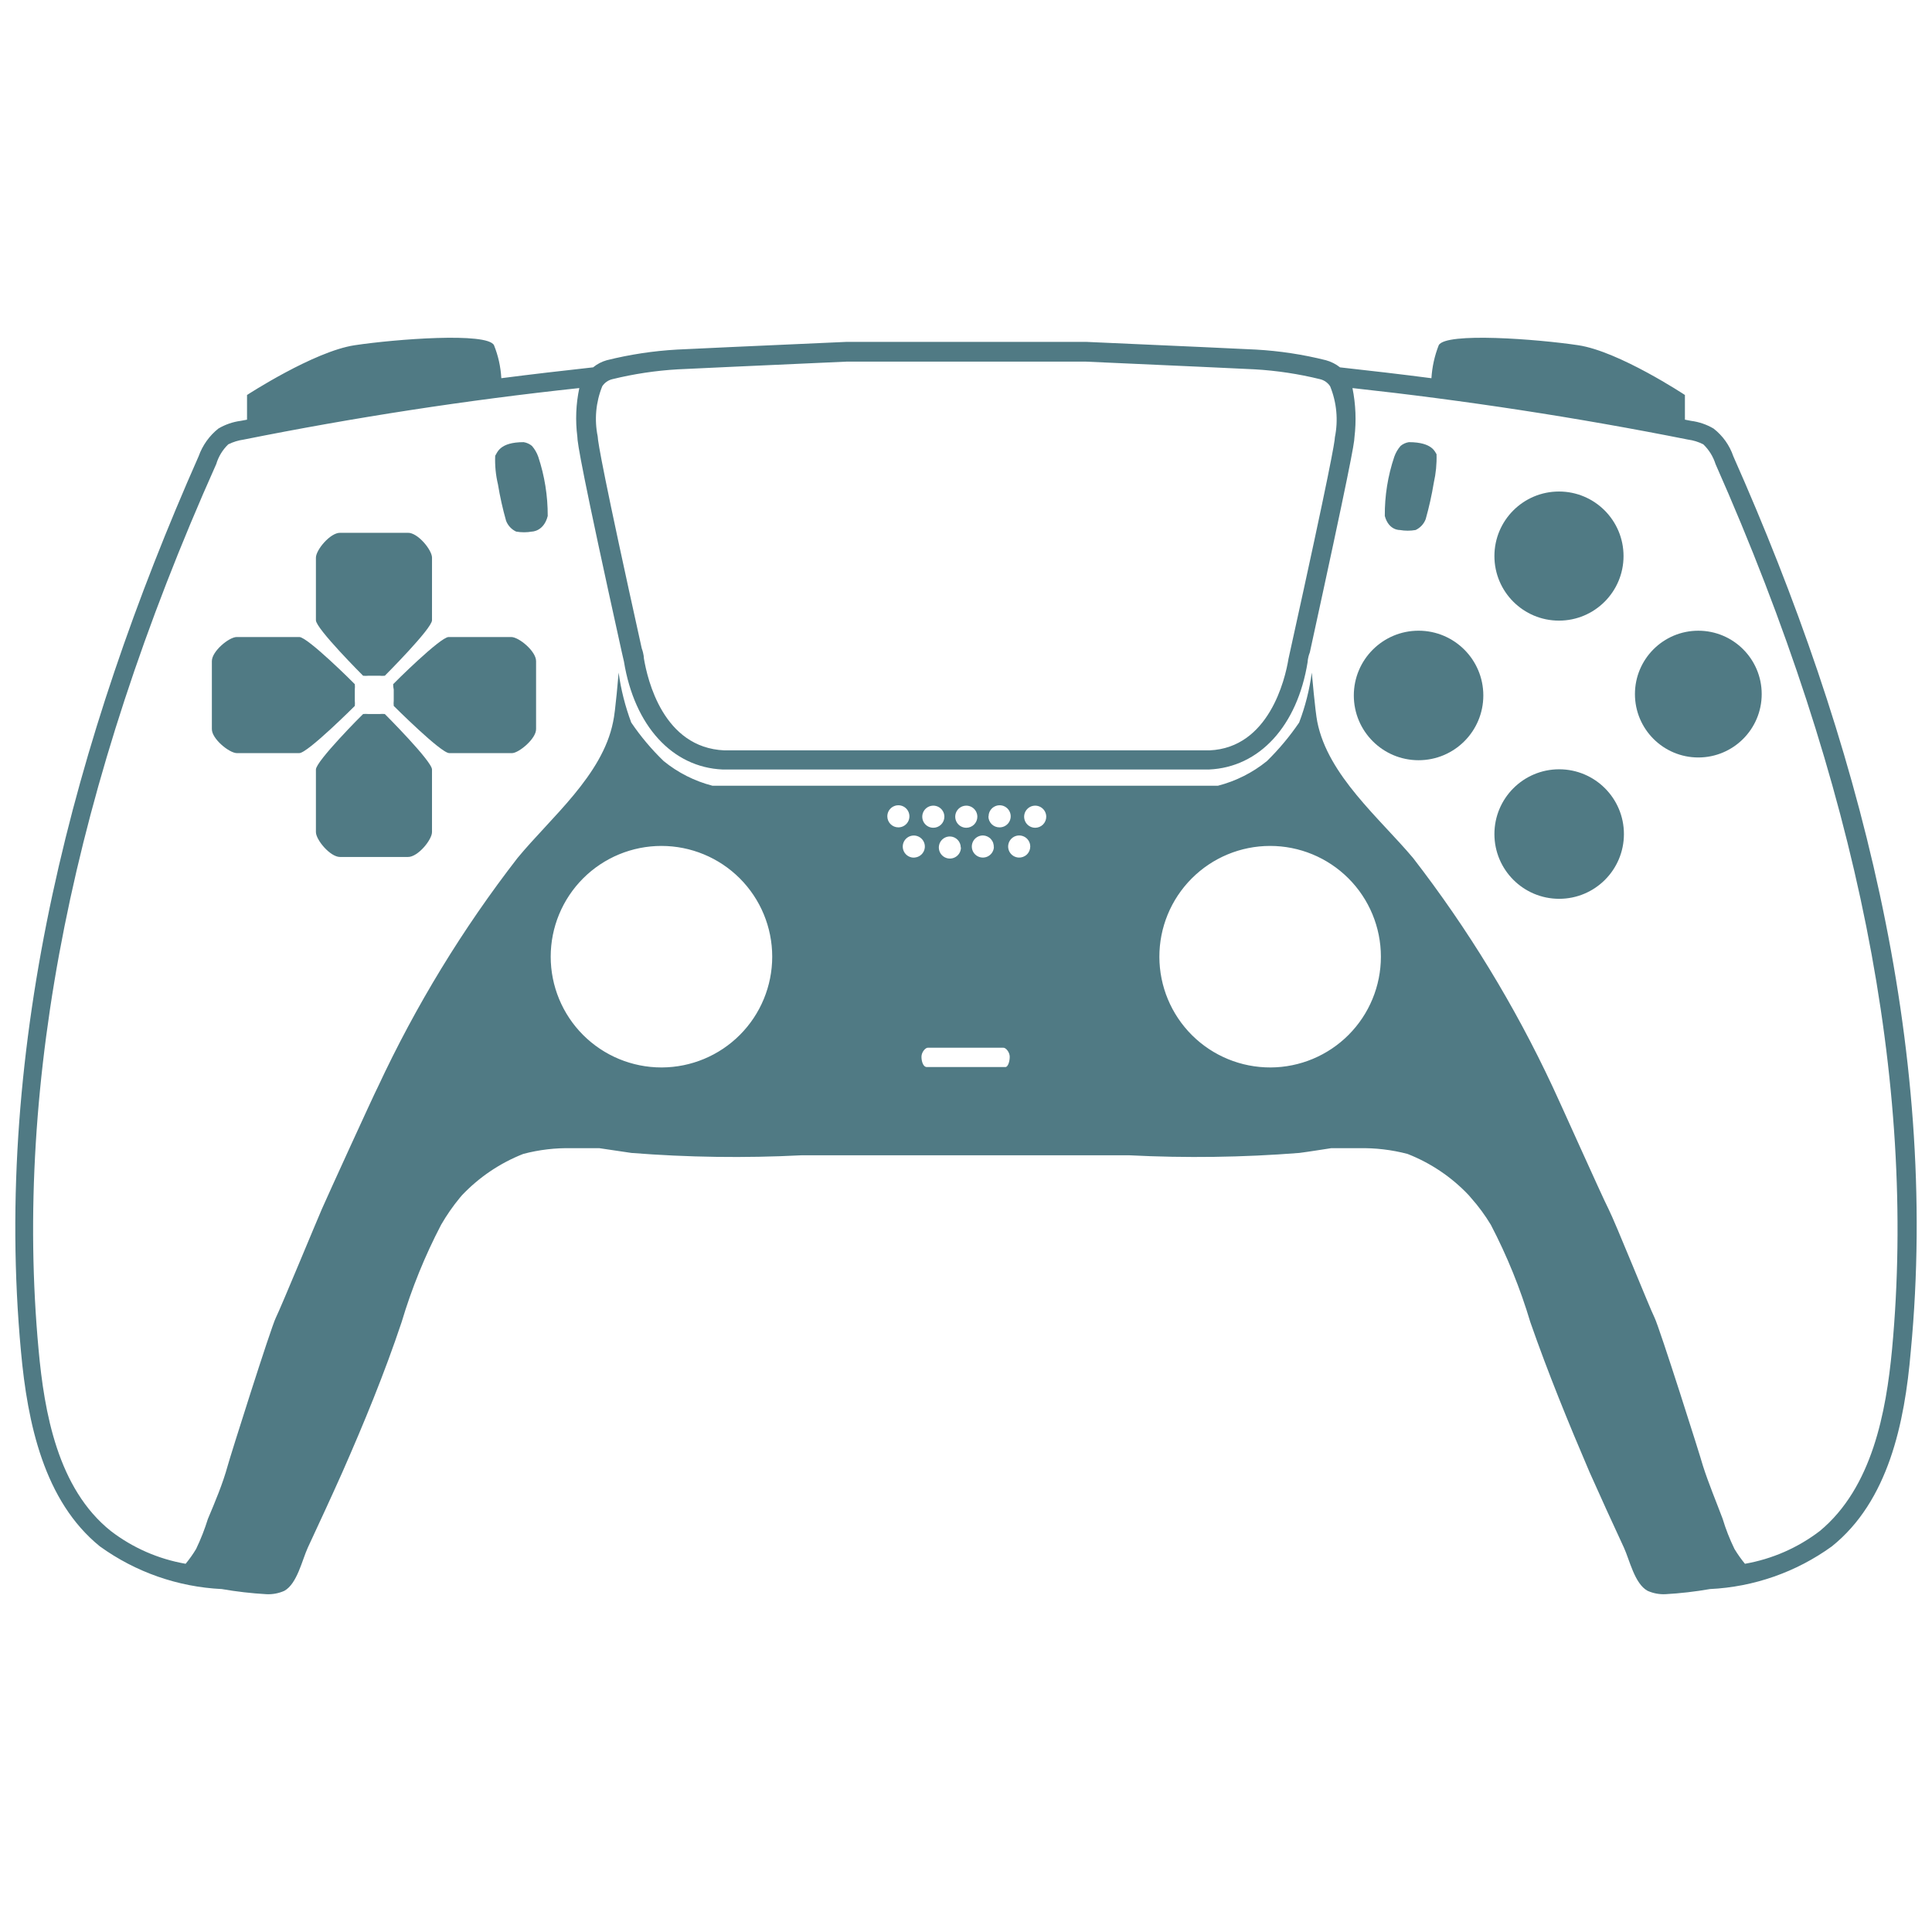
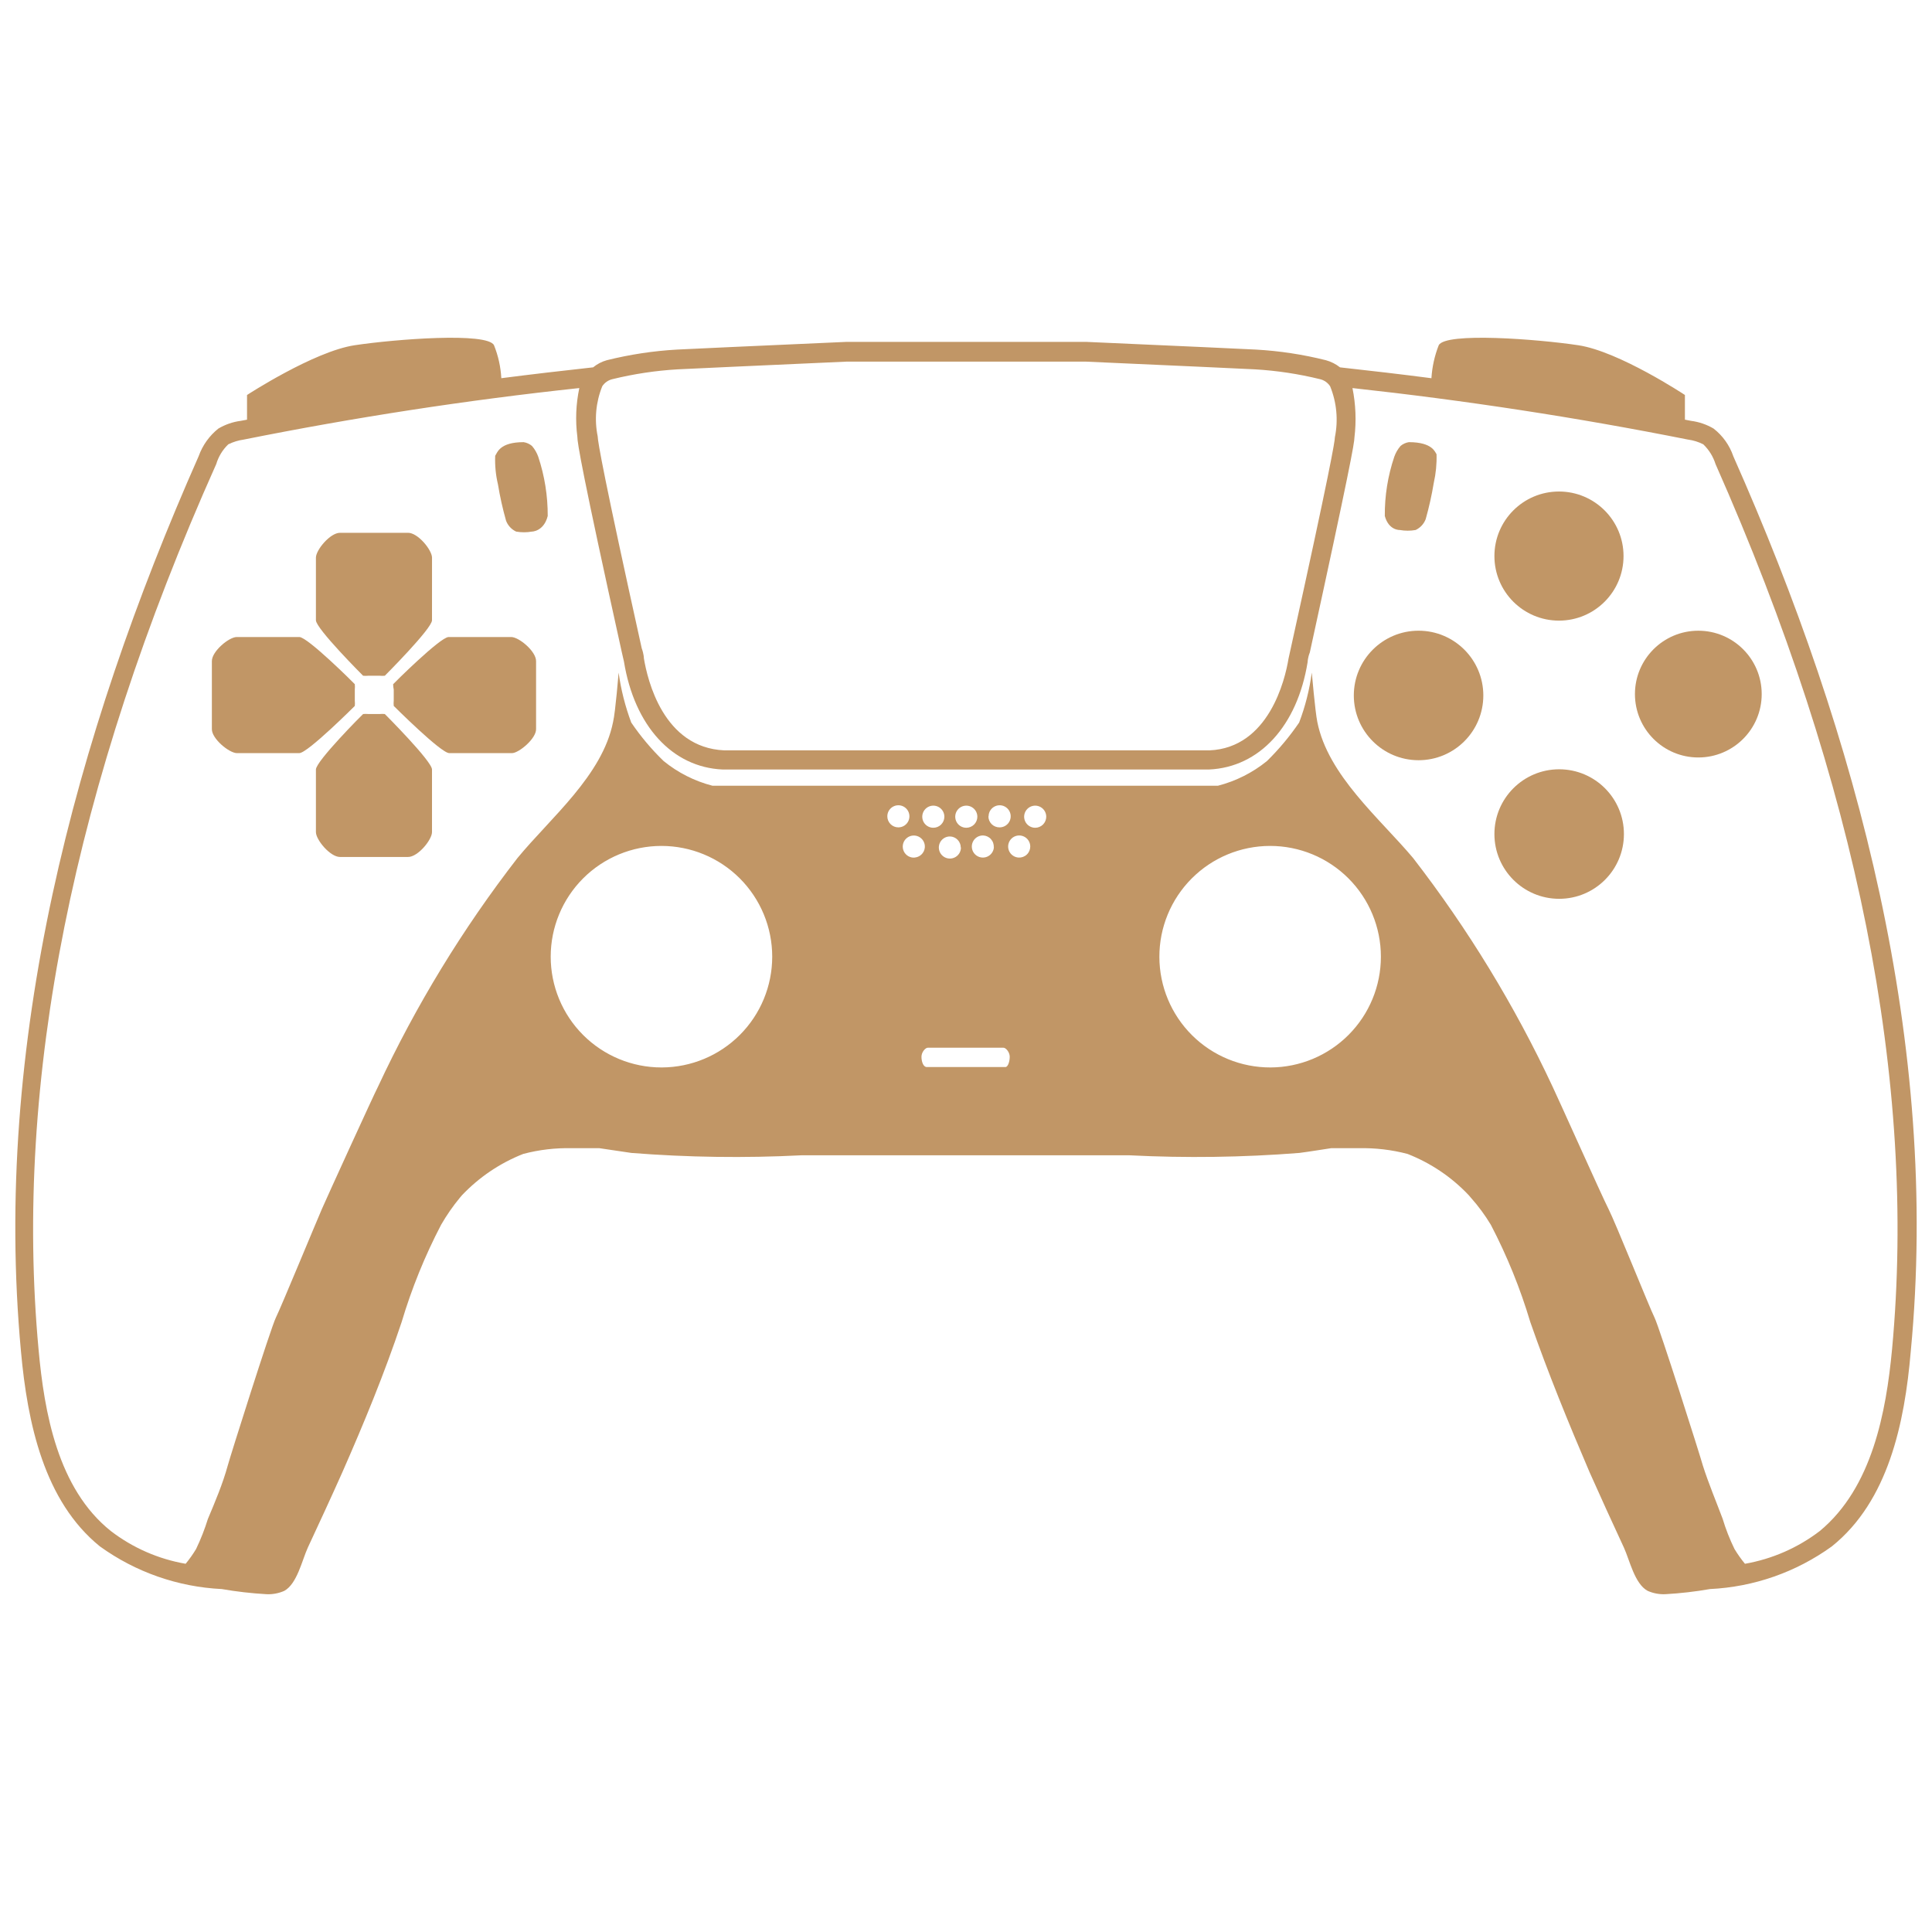
- <svg xmlns="http://www.w3.org/2000/svg" width="548pt" height="548pt" version="1.1" viewBox="0 0 548 548" id="svg242" fill="#507A84">
+ <svg xmlns="http://www.w3.org/2000/svg" width="548pt" height="548pt" version="1.1" viewBox="0 0 548 548" id="svg242" fill="#C19666">
  <defs id="defs216">
    <symbol id="w" overflow="visible">
      <path d="m 18.766,-1.125 c -0.969,0.5 -1.98,0.875 -3.031,1.125 -1.043,0.258 -2.137,0.391 -3.281,0.391 -3.398,0 -6.09,-0.945 -8.078,-2.844 -1.992,-1.906 -2.984,-4.484 -2.984,-7.734 0,-3.258 0.992,-5.836 2.984,-7.734 1.988,-1.906 4.68,-2.859 8.078,-2.859 1.145,0 2.238,0.133 3.281,0.391 1.051,0.25 2.062,0.625 3.031,1.125 v 4.219 c -0.98,-0.656 -1.945,-1.141 -2.891,-1.453 -0.949,-0.312 -1.949,-0.469 -3,-0.469 -1.875,0 -3.352,0.605 -4.422,1.812 -1.074,1.199 -1.609,2.856 -1.609,4.969 0,2.106 0.535,3.762 1.609,4.969 1.07,1.199 2.547,1.797 4.422,1.797 1.051,0 2.051,-0.148 3,-0.453 0.945,-0.312 1.91,-0.801 2.891,-1.469 z" id="path147" />
    </symbol>
    <symbol id="b" overflow="visible">
      <path d="m 13.734,-11.141 c -0.438,-0.195 -0.871,-0.344 -1.297,-0.438 -0.418,-0.102 -0.84,-0.156 -1.266,-0.156 -1.262,0 -2.231,0.406 -2.906,1.219 -0.68,0.805 -1.016,1.953 -1.016,3.453 v 7.062 H 2.359 v -15.312 h 4.891 v 2.516 c 0.625,-1 1.344,-1.727 2.156,-2.188 0.82,-0.469 1.801,-0.703 2.938,-0.703 0.164,0 0.344,0.012 0.531,0.031 0.195,0.012 0.477,0.039 0.844,0.078 z" id="path150" />
    </symbol>
    <symbol id="a" overflow="visible">
      <path d="m 17.641,-7.703 v 1.406 H 6.188 c 0.125,1.148 0.539,2.008 1.25,2.578 0.707,0.574 1.703,0.859 2.984,0.859 1.031,0 2.082,-0.148 3.156,-0.453 1.082,-0.312 2.191,-0.773 3.328,-1.391 v 3.766 c -1.156,0.438 -2.312,0.766 -3.469,0.984 -1.156,0.227 -2.312,0.344 -3.469,0.344 -2.773,0 -4.93,-0.703 -6.469,-2.109 -1.531,-1.406 -2.297,-3.379 -2.297,-5.922 0,-2.5 0.754,-4.461 2.266,-5.891 1.508,-1.438 3.582,-2.156 6.219,-2.156 2.406,0 4.332,0.73 5.781,2.188 1.445,1.449 2.172,3.383 2.172,5.797 z m -5.031,-1.625 c 0,-0.926 -0.273,-1.672 -0.812,-2.234 -0.543,-0.57 -1.25,-0.859 -2.125,-0.859 -0.949,0 -1.719,0.266 -2.312,0.797 -0.594,0.531 -0.965,1.297 -1.109,2.297 z" id="path153" />
    </symbol>
    <symbol id="f" overflow="visible">
      <path d="m 9.219,-6.891 c -1.023,0 -1.793,0.172 -2.312,0.516 -0.512,0.344 -0.766,0.855 -0.766,1.531 0,0.625 0.207,1.117 0.625,1.469 0.414,0.344 0.988,0.516 1.719,0.516 0.926,0 1.703,-0.328 2.328,-0.984 0.633,-0.664 0.953,-1.492 0.953,-2.484 v -0.562 z m 7.469,-1.844 V 0 h -4.922 v -2.266 c -0.656,0.93 -1.398,1.605 -2.219,2.031 -0.824,0.414 -1.824,0.625 -3,0.625 -1.586,0 -2.871,-0.457 -3.859,-1.375 -0.992,-0.926 -1.484,-2.129 -1.484,-3.609 0,-1.789 0.613,-3.102 1.844,-3.938 1.238,-0.844 3.18,-1.266 5.828,-1.266 h 2.891 v -0.391 c 0,-0.77 -0.309,-1.332 -0.922,-1.688 -0.617,-0.363 -1.57,-0.547 -2.859,-0.547 -1.055,0 -2.031,0.105 -2.938,0.312 -0.898,0.211 -1.73,0.523 -2.5,0.938 v -3.734 c 1.039,-0.25 2.086,-0.441 3.141,-0.578 1.062,-0.133 2.125,-0.203 3.188,-0.203 2.758,0 4.75,0.547 5.969,1.641 1.227,1.086 1.844,2.856 1.844,5.312 z" id="path156" />
    </symbol>
    <symbol id="e" overflow="visible">
      <path d="m 7.703,-19.656 v 4.344 H 12.75 v 3.5 H 7.703 v 6.5 c 0,0.711 0.141,1.188 0.422,1.438 0.281,0.25 0.836,0.375 1.672,0.375 h 2.516 v 3.5 h -4.188 c -1.938,0 -3.312,-0.398 -4.125,-1.203 -0.805,-0.812 -1.203,-2.18 -1.203,-4.109 v -6.5 h -2.422 v -3.5 h 2.422 v -4.344 z" id="path159" />
    </symbol>
    <symbol id="g" overflow="visible">
      <path d="m 12.766,-13.078 v -8.203 h 4.922 V -1e-4 H 12.766 v -2.219 c -0.668,0.906 -1.406,1.57 -2.219,1.984 -0.813,0.414 -1.758,0.625 -2.828,0.625 -1.887,0 -3.434,-0.75 -4.641,-2.25 -1.211,-1.5 -1.812,-3.426 -1.812,-5.781 0,-2.363 0.602,-4.297 1.812,-5.797 1.207,-1.5 2.754,-2.25 4.641,-2.25 1.062,0 2,0.215 2.812,0.641 0.82,0.43 1.566,1.086 2.234,1.969 z m -3.219,9.922 c 1.039,0 1.836,-0.379 2.391,-1.141 0.551,-0.77 0.828,-1.883 0.828,-3.344 0,-1.457 -0.277,-2.566 -0.828,-3.328 -0.555,-0.77 -1.352,-1.156 -2.391,-1.156 -1.043,0 -1.84,0.387 -2.391,1.156 -0.555,0.762 -0.828,1.871 -0.828,3.328 0,1.461 0.273,2.574 0.828,3.344 0.551,0.762 1.348,1.141 2.391,1.141 z" id="path162" />
    </symbol>
    <symbol id="k" overflow="visible">
      <path d="m 10.5,-3.156 c 1.051,0 1.852,-0.379 2.406,-1.141 0.551,-0.77 0.828,-1.883 0.828,-3.344 0,-1.457 -0.277,-2.566 -0.828,-3.328 -0.555,-0.77 -1.355,-1.156 -2.406,-1.156 -1.055,0 -1.859,0.387 -2.422,1.156 -0.555,0.773 -0.828,1.883 -0.828,3.328 0,1.449 0.273,2.559 0.828,3.328 0.562,0.773 1.367,1.156 2.422,1.156 z m -3.25,-9.922 c 0.676,-0.883 1.422,-1.539 2.234,-1.969 0.82,-0.426 1.766,-0.641 2.828,-0.641 1.895,0 3.445,0.75 4.656,2.25 1.207,1.5 1.812,3.434 1.812,5.797 0,2.356 -0.605,4.281 -1.812,5.781 -1.211,1.5 -2.762,2.25 -4.656,2.25 -1.062,0 -2.008,-0.211 -2.828,-0.625 C 8.672,-0.66 7.926,-1.32 7.25,-2.219 V -2e-5 H 2.359 v -21.281 H 7.25 Z" id="path165" />
    </symbol>
    <symbol id="j" overflow="visible">
      <path d="m 0.344,-15.312 h 4.891 l 4.125,10.391 3.5,-10.391 h 4.891 l -6.438,16.766 c -0.648,1.695 -1.402,2.883 -2.266,3.562 -0.867,0.688 -2,1.031 -3.406,1.031 H 2.797 V 2.829 h 1.531 c 0.832,0 1.438,-0.137 1.812,-0.406 C 6.523,2.161 6.82,1.692 7.031,1.016 L 7.172,0.595 Z" id="path168" />
    </symbol>
    <symbol id="i" overflow="visible">
      <path d="m 2.578,-20.406 h 14.203 v 3.969 H 7.828 v 3.797 h 8.422 v 3.984 H 7.828 v 4.672 h 9.25 V 4e-4 h -14.5 z" id="path171" />
    </symbol>
    <symbol id="v" overflow="visible">
      <path d="M 2.359,-21.281 H 7.25 V 0 H 2.359 Z" id="path174" />
    </symbol>
    <symbol id="u" overflow="visible">
      <path d="M 2.359,-15.312 H 7.25 V 0 H 2.359 Z m 0,-5.969 H 7.25 v 4 H 2.359 Z" id="path177" />
    </symbol>
    <symbol id="d" overflow="visible">
      <path d="M 17.75,-9.328 V 0 h -4.922 v -7.141 c 0,-1.32 -0.031,-2.234 -0.094,-2.734 -0.062,-0.5 -0.168,-0.867 -0.312,-1.109 -0.188,-0.312 -0.449,-0.555 -0.781,-0.734 -0.324,-0.176 -0.695,-0.266 -1.109,-0.266 -1.023,0 -1.824,0.398 -2.406,1.188 -0.586,0.781 -0.875,1.871 -0.875,3.266 V -1e-4 H 2.359 v -15.312 H 7.25 v 2.234 c 0.738,-0.883 1.52,-1.539 2.344,-1.969 0.832,-0.426 1.75,-0.641 2.75,-0.641 1.77,0 3.113,0.547 4.031,1.641 0.914,1.086 1.375,2.656 1.375,4.719 z" id="path180" />
    </symbol>
    <symbol id="t" overflow="visible">
      <path d="m 10.75,-12.516 c 0.82,0 1.445,-0.18 1.875,-0.547 0.438,-0.363 0.656,-0.898 0.656,-1.609 0,-0.695 -0.219,-1.227 -0.656,-1.594 -0.43,-0.375 -1.055,-0.562 -1.875,-0.562 H 7.828 v 4.312 z m 0.172,8.938 c 1.062,0 1.859,-0.223 2.391,-0.672 0.531,-0.445 0.797,-1.125 0.797,-2.031 0,-0.883 -0.266,-1.547 -0.797,-1.984 -0.523,-0.438 -1.32,-0.656 -2.391,-0.656 h -3.094 v 5.344 z m 4.891,-7.344 c 1.133,0.324 2.008,0.93 2.625,1.812 0.625,0.887 0.938,1.969 0.938,3.25 0,1.969 -0.668,3.438 -2,4.406 -1.336,0.969 -3.356,1.453 -6.062,1.453 h -8.734 v -20.406 h 7.891 c 2.832,0 4.883,0.43 6.156,1.281 1.281,0.855 1.922,2.227 1.922,4.109 0,1 -0.234,1.852 -0.703,2.547 -0.469,0.688 -1.148,1.203 -2.031,1.547 z" id="path183" />
    </symbol>
    <symbol id="s" overflow="visible">
      <path d="m 14.312,-14.828 v 3.719 c -1.043,-0.438 -2.055,-0.766 -3.031,-0.984 -0.98,-0.219 -1.902,-0.328 -2.766,-0.328 -0.93,0 -1.621,0.117 -2.078,0.344 -0.449,0.23 -0.672,0.59 -0.672,1.078 0,0.387 0.172,0.684 0.516,0.891 0.344,0.211 0.957,0.367 1.844,0.469 l 0.859,0.125 c 2.508,0.324 4.195,0.852 5.062,1.578 0.863,0.73 1.297,1.871 1.297,3.422 0,1.637 -0.605,2.867 -1.812,3.688 -1.199,0.812 -2.992,1.219 -5.375,1.219 -1.023,0 -2.074,-0.078 -3.156,-0.234 -1.074,-0.156 -2.18,-0.395 -3.312,-0.719 v -3.719 c 0.969,0.48 1.961,0.84 2.984,1.078 1.031,0.23 2.078,0.344 3.141,0.344 0.957,0 1.676,-0.129 2.156,-0.391 0.477,-0.27 0.719,-0.664 0.719,-1.188 0,-0.438 -0.168,-0.758 -0.5,-0.969 -0.336,-0.219 -0.996,-0.383 -1.984,-0.5 L 7.343,-6.016 c -2.18,-0.27 -3.703,-0.773 -4.578,-1.516 -0.875,-0.738 -1.312,-1.859 -1.312,-3.359 0,-1.625 0.551,-2.828 1.656,-3.609 1.113,-0.789 2.82,-1.188 5.125,-1.188 0.895,0 1.836,0.074 2.828,0.219 1,0.137 2.082,0.352 3.25,0.641 z" id="path186" />
    </symbol>
    <symbol id="c" overflow="visible">
      <path d="m 9.641,-12.188 c -1.086,0 -1.914,0.391 -2.484,1.172 -0.574,0.781 -0.859,1.906 -0.859,3.375 0,1.469 0.285,2.594 0.859,3.375 0.57,0.773 1.398,1.156 2.484,1.156 1.062,0 1.875,-0.383 2.438,-1.156 0.57,-0.781 0.859,-1.906 0.859,-3.375 0,-1.469 -0.289,-2.594 -0.859,-3.375 -0.562,-0.781 -1.375,-1.172 -2.438,-1.172 z m 0,-3.5 c 2.633,0 4.691,0.715 6.172,2.141 1.477,1.418 2.219,3.387 2.219,5.906 0,2.512 -0.742,4.481 -2.219,5.906 C 14.332,-0.317 12.273,0.39 9.641,0.39 6.992,0.39 4.926,-0.317 3.438,-1.735 1.945,-3.161 1.203,-5.13 1.203,-7.641 c 0,-2.519 0.742,-4.488 2.234,-5.906 1.488,-1.426 3.555,-2.141 6.203,-2.141 z" id="path189" />
    </symbol>
    <symbol id="h" overflow="visible">
      <path d="m 2.188,-5.969 v -9.344 h 4.922 v 1.531 c 0,0.836 -0.008,1.875 -0.016,3.125 -0.012,1.25 -0.016,2.086 -0.016,2.5 0,1.242 0.031,2.133 0.094,2.672 0.07,0.543 0.18,0.934 0.328,1.172 0.207,0.324 0.473,0.574 0.797,0.75 0.32,0.168 0.691,0.25 1.109,0.25 1.02,0 1.82,-0.391 2.406,-1.172 0.582,-0.781 0.875,-1.867 0.875,-3.266 v -7.562 h 4.891 V -6e-4 H 12.688 V -2.219 C 11.945,-1.321 11.164,-0.661 10.344,-0.235 9.519,0.179 8.609,0.39 7.609,0.39 5.848,0.39 4.504,-0.149 3.578,-1.235 2.648,-2.317 2.188,-3.895 2.188,-5.969 Z" id="path192" />
    </symbol>
    <symbol id="r" overflow="visible">
      <path d="m 12.422,-21.281 v 3.219 H 9.719 c -0.688,0 -1.172,0.125 -1.453,0.375 -0.273,0.25 -0.406,0.688 -0.406,1.312 v 1.062 h 4.188 v 3.5 H 7.86 V -2e-4 h -4.891 v -11.812 h -2.438 v -3.5 h 2.438 v -1.062 c 0,-1.664 0.461,-2.898 1.391,-3.703 0.926,-0.801 2.367,-1.203 4.328,-1.203 z" id="path195" />
    </symbol>
    <symbol id="q" overflow="visible">
      <path d="m 16.547,-12.766 c 0.613,-0.945 1.348,-1.672 2.203,-2.172 0.852,-0.5 1.789,-0.75 2.812,-0.75 1.758,0 3.098,0.547 4.016,1.641 0.926,1.086 1.391,2.656 1.391,4.719 V -4e-4 h -4.922 v -7.984 -0.359 c 0.008,-0.133 0.016,-0.32 0.016,-0.562 0,-1.082 -0.164,-1.863 -0.484,-2.344 -0.312,-0.488 -0.824,-0.734 -1.531,-0.734 -0.93,0 -1.648,0.387 -2.156,1.156 -0.512,0.762 -0.773,1.867 -0.781,3.312 v 7.516 h -4.922 v -7.984 c 0,-1.695 -0.148,-2.785 -0.438,-3.266 -0.293,-0.488 -0.812,-0.734 -1.562,-0.734 -0.938,0 -1.664,0.387 -2.172,1.156 -0.512,0.762 -0.766,1.859 -0.766,3.297 v 7.531 h -4.922 v -15.312 h 4.922 v 2.234 c 0.602,-0.863 1.289,-1.516 2.062,-1.953 0.781,-0.438 1.641,-0.656 2.578,-0.656 1.062,0 2,0.258 2.812,0.766 0.812,0.512 1.426,1.23 1.844,2.156 z" id="path198" />
    </symbol>
    <symbol id="p" overflow="visible">
      <path d="M 17.75,-9.328 V 0 h -4.922 v -7.109 c 0,-1.344 -0.031,-2.266 -0.094,-2.766 -0.062,-0.5 -0.168,-0.867 -0.312,-1.109 -0.188,-0.312 -0.449,-0.555 -0.781,-0.734 -0.324,-0.176 -0.695,-0.266 -1.109,-0.266 -1.023,0 -1.824,0.398 -2.406,1.188 -0.586,0.781 -0.875,1.871 -0.875,3.266 V -1e-4 H 2.359 v -21.281 H 7.25 v 8.203 c 0.738,-0.883 1.52,-1.539 2.344,-1.969 0.832,-0.426 1.75,-0.641 2.75,-0.641 1.77,0 3.113,0.547 4.031,1.641 0.914,1.086 1.375,2.656 1.375,4.719 z" id="path201" />
    </symbol>
    <symbol id="o" overflow="visible">
      <path d="m 2.578,-20.406 h 5.875 l 7.422,14 v -14 h 4.984 V 0 h -5.875 L 7.562,-14 V 0 H 2.578 Z" id="path204" />
    </symbol>
    <symbol id="n" overflow="visible">
      <path d="m 2.578,-20.406 h 8.734 c 2.594,0 4.582,0.578 5.969,1.734 1.395,1.148 2.094,2.789 2.094,4.922 0,2.137 -0.699,3.781 -2.094,4.938 -1.387,1.156 -3.375,1.734 -5.969,1.734 H 7.828 V 3e-4 h -5.25 z m 5.25,3.812 v 5.703 H 10.75 c 1.02,0 1.805,-0.25 2.359,-0.75 0.562,-0.5 0.844,-1.203 0.844,-2.109 0,-0.914 -0.281,-1.617 -0.844,-2.109 -0.555,-0.488 -1.34,-0.734 -2.359,-0.734 z" id="path207" />
    </symbol>
    <symbol id="m" overflow="visible">
      <path d="M 2.359,-15.312 H 7.25 v 15.031 c 0,2.051 -0.496,3.617 -1.484,4.703 -0.98,1.082 -2.406,1.625 -4.281,1.625 H -0.938 V 2.828 h 0.859 c 0.926,0 1.562,-0.211 1.906,-0.625 0.352,-0.418 0.531,-1.246 0.531,-2.484 z m 0,-5.969 H 7.25 v 4 H 2.359 Z" id="path210" />
    </symbol>
    <symbol id="l" overflow="visible">
      <path d="m 14.719,-14.828 v 3.984 c -0.656,-0.457 -1.324,-0.797 -2,-1.016 -0.668,-0.219 -1.359,-0.328 -2.078,-0.328 -1.367,0 -2.434,0.402 -3.203,1.203 -0.762,0.793 -1.141,1.906 -1.141,3.344 0,1.43 0.379,2.543 1.141,3.344 0.77,0.793 1.836,1.188 3.203,1.188 0.758,0 1.484,-0.109 2.172,-0.328 0.688,-0.227 1.32,-0.566 1.906,-1.016 v 4 c -0.762,0.281 -1.539,0.488 -2.328,0.625 -0.781,0.145 -1.574,0.219 -2.375,0.219 -2.762,0 -4.922,-0.707 -6.484,-2.125 -1.555,-1.414 -2.328,-3.383 -2.328,-5.906 0,-2.531 0.773,-4.504 2.328,-5.922 1.562,-1.414 3.723,-2.125 6.484,-2.125 0.801,0 1.594,0.074 2.375,0.219 0.781,0.137 1.555,0.352 2.328,0.641 z" id="path213" />
    </symbol>
  </defs>
  <g id="g240" transform="translate(-75.92424,-6.015258)">
    <path d="m 567.56,135.41 c -1.059,-3.102 -3.008,-5.828 -5.598,-7.84 -1.961,-1.152 -4.133,-1.895 -6.387,-2.184 l -1.734,-0.336 v -7 c 0,0 -18.703,-12.375 -30.238,-14.109 -11.535,-1.734 -37.688,-3.754 -39.594,0 -1.172,2.988 -1.871,6.144 -2.07,9.352 -8.625,-1.121 -17.305,-2.129 -25.93,-3.078 v -0.004 c -1.176,-0.93 -2.527,-1.617 -3.977,-2.016 -6.516,-1.637 -13.172,-2.648 -19.879,-3.023 l -15.512,-0.727 -32.594,-1.457 h -68.039 l -32.535,1.457 -15.512,0.727 c -6.727,0.379 -13.402,1.391 -19.938,3.023 -1.414,0.395 -2.731,1.082 -3.863,2.016 -8.68,0.953 -17.359,1.961 -26.039,3.078 v 0.004 c -0.176,-3.211 -0.875,-6.371 -2.074,-9.352 -1.848,-3.754 -28,-1.734 -39.535,0 -11.535,1.734 -30.52,14.113 -30.52,14.113 v 7 l -1.793,0.336 v -0.004 c -2.234,0.297 -4.387,1.039 -6.328,2.184 -2.562,2.039 -4.5,4.758 -5.598,7.84 -35.281,79.746 -58.465,166.99 -50.402,253.91 1.848,20.383 6.551,42.504 22.398,55.328 h 0.004 c 10.102,7.289 22.105,11.492 34.551,12.094 4.188,0.727 8.414,1.211 12.656,1.457 1.75,0.086 3.496,-0.238 5.094,-0.953 3.641,-2.016 5.039,-8.734 6.664,-12.266 3.305,-7.113 6.609,-14.223 9.801,-21.391 6.16,-14 11.93,-28 16.801,-42.559 2.844,-9.539 6.594,-18.785 11.199,-27.609 1.555,-2.699 3.332,-5.269 5.32,-7.672 l 0.617,-0.727 c 4.863,-5.121 10.785,-9.117 17.359,-11.703 4.492,-1.188 9.129,-1.734 13.777,-1.625 h 7.84 l 9.07,1.344 c 16.023,1.262 32.109,1.488 48.16,0.672 h 93.129 c 16.051,0.812 32.137,0.59 48.16,-0.672 3.023,-0.391 5.992,-0.895 9.016,-1.344 h 7.84 c 4.664,-0.105 9.32,0.441 13.832,1.625 6.578,2.574 12.508,6.57 17.359,11.703 l 0.672,0.785 c 2.098,2.359 3.973,4.91 5.602,7.613 4.606,8.824 8.355,18.07 11.199,27.609 5.039,14.449 10.809,28.559 16.801,42.559 3.191,7.168 6.441,14.281 9.742,21.391 1.625,3.527 3.023,10.246 6.719,12.266 h 0.004 c 1.582,0.703 3.309,1.031 5.039,0.953 4.242,-0.238 8.469,-0.723 12.656,-1.457 12.445,-0.594 24.449,-4.797 34.551,-12.094 16.016,-12.824 20.664,-34.945 22.398,-55.328 8.289,-86.914 -14.949,-174.16 -50.344,-253.91 z M 246.74,115.59 c 0.66,-1.016 1.684,-1.738 2.859,-2.019 6.098,-1.496 12.32,-2.434 18.59,-2.797 l 15.566,-0.727 32.258,-1.457 h 67.93 l 32.367,1.457 15.512,0.727 c 6.25,0.363 12.457,1.301 18.535,2.797 1.176,0.281 2.199,1.004 2.856,2.019 1.859,4.578 2.328,9.602 1.344,14.445 0,1.121 -1.344,9.297 -12.543,60.031 l -0.617,2.801 c -0.953,5.938 -5.602,25.258 -22.398,25.984 h -137.59 c -17.359,-0.727 -21.84,-20.047 -22.848,-26.098 0,0 0,-1.176 -0.617,-2.856 -10.809,-48.832 -12.434,-58.465 -12.488,-60.09 l 0.004,0.004 c -0.98,-4.766 -0.535,-9.715 1.285,-14.223 z m 16.801,193.2 c -8.332,0 -16.32,-3.312 -22.215,-9.203 -5.891,-5.891 -9.199,-13.883 -9.199,-22.215 0,-8.332 3.309,-16.32 9.199,-22.215 5.894,-5.891 13.883,-9.199 22.215,-9.199 8.332,0 16.324,3.309 22.215,9.199 5.891,5.894 9.203,13.883 9.203,22.215 0,8.312 -3.297,16.289 -9.164,22.176 -5.867,5.887 -13.828,9.211 -22.141,9.242 z m 64.066,-71.234 c 0,-1.266 0.762,-2.41 1.934,-2.894 1.172,-0.488 2.519,-0.219 3.418,0.68 0.898,0.895 1.164,2.246 0.68,3.418 -0.484,1.172 -1.629,1.934 -2.898,1.934 -0.832,0 -1.629,-0.328 -2.215,-0.918 -0.59,-0.59 -0.918,-1.387 -0.918,-2.219 z m 7.84,11.703 v 0.004 c -1.316,0.137 -2.578,-0.566 -3.152,-1.758 -0.574,-1.191 -0.34,-2.613 0.586,-3.559 0.926,-0.945 2.344,-1.207 3.547,-0.656 1.203,0.551 1.93,1.797 1.816,3.113 -0.141,1.602 -1.473,2.836 -3.078,2.859 z m 22.398,-3.137 v 0.004 c 0,1.273 -0.77,2.418 -1.949,2.902 -1.18,0.48 -2.531,0.203 -3.426,-0.707 -0.891,-0.906 -1.145,-2.266 -0.641,-3.438 0.504,-1.168 1.664,-1.918 2.938,-1.895 0.859,0.027 1.676,0.41 2.246,1.055 0.574,0.648 0.855,1.5 0.777,2.359 z m -1.512,-8.566 c 0,-1.266 0.766,-2.41 1.938,-2.894 1.172,-0.488 2.519,-0.219 3.414,0.68 0.898,0.895 1.168,2.246 0.68,3.418 -0.484,1.172 -1.629,1.934 -2.894,1.934 -0.844,0.016 -1.656,-0.309 -2.254,-0.898 -0.602,-0.59 -0.938,-1.395 -0.938,-2.238 z m -6.328,3.25 c -1.27,0 -2.41,-0.766 -2.898,-1.938 -0.484,-1.172 -0.215,-2.519 0.68,-3.418 0.898,-0.895 2.246,-1.164 3.418,-0.68 1.172,0.488 1.938,1.629 1.938,2.898 0,0.832 -0.332,1.629 -0.918,2.219 -0.59,0.586 -1.387,0.918 -2.219,0.918 z m -1.512,5.602 v -0.004 c 0,1.27 -0.766,2.414 -1.938,2.898 -1.172,0.484 -2.519,0.219 -3.418,-0.68 -0.895,-0.898 -1.164,-2.246 -0.68,-3.418 0.488,-1.172 1.629,-1.934 2.898,-1.934 1.711,0.027 3.082,1.426 3.082,3.133 z m -7.84,-5.602 c -1.27,0 -2.414,-0.766 -2.898,-1.938 -0.484,-1.172 -0.215,-2.519 0.68,-3.418 0.898,-0.895 2.246,-1.164 3.418,-0.68 1.172,0.488 1.938,1.629 1.938,2.898 0,0.84 -0.34,1.648 -0.938,2.238 -0.602,0.59 -1.414,0.914 -2.254,0.898 z m 20.551,67.871 h -11.199 -11.199 c -1.008,0 -1.512,-1.566 -1.512,-2.91 0,-1.344 1.121,-2.574 1.793,-2.574 h 21.449 c 0.727,0 1.793,1.289 1.793,2.574 -0.004,1.285 -0.453,2.742 -1.125,2.91 z m 3.809,-59.414 c -1.27,0 -2.41,-0.766 -2.898,-1.938 -0.484,-1.172 -0.215,-2.519 0.68,-3.418 0.898,-0.898 2.246,-1.164 3.418,-0.68 1.172,0.484 1.938,1.629 1.938,2.898 0,0.859 -0.352,1.684 -0.977,2.277 -0.625,0.594 -1.469,0.902 -2.328,0.859 z m 4.535,-8.457 c -1.266,0 -2.41,-0.766 -2.894,-1.938 -0.488,-1.172 -0.219,-2.519 0.68,-3.418 0.895,-0.895 2.242,-1.164 3.414,-0.68 1.172,0.488 1.938,1.629 1.938,2.898 0,0.832 -0.332,1.629 -0.918,2.219 -0.59,0.586 -1.387,0.918 -2.219,0.918 z m 66.754,67.984 c -8.34,0.027 -16.348,-3.258 -22.262,-9.137 -5.914,-5.879 -9.246,-13.867 -9.266,-22.207 -0.019,-8.336 3.273,-16.34 9.16,-22.246 5.887,-5.91 13.879,-9.234 22.219,-9.242 8.336,-0.012 16.336,3.293 22.238,9.188 5.898,5.891 9.215,13.891 9.215,22.227 0,8.312 -3.297,16.289 -9.164,22.176 -5.867,5.887 -13.828,9.211 -22.141,9.242 z m 176.29,79.969 c -1.68,17.695 -5.602,39.199 -20.496,51.52 -6.227,4.758 -13.508,7.945 -21.227,9.293 -1.09,-1.324 -2.082,-2.727 -2.969,-4.199 -1.348,-2.758 -2.473,-5.625 -3.359,-8.566 -1.848,-4.93 -3.977,-9.969 -5.602,-15.062 -0.617,-2.352 -12.32,-39.199 -13.719,-42 -1.398,-2.801 -11.199,-27.215 -13.047,-30.801 -1.848,-3.586 -14.785,-32.535 -15.848,-34.664 -10.762,-23.031 -24.039,-44.797 -39.594,-64.906 -9.406,-11.199 -24.137,-23.406 -27.16,-38.586 -0.617,-3.078 -1.566,-14 -1.566,-14 v 0.004 c -0.645,4.844 -1.848,9.598 -3.586,14.168 -2.676,3.93 -5.734,7.586 -9.125,10.918 -4.074,3.305 -8.812,5.691 -13.891,7 h -71.68 -71.734 c -5.062,-1.309 -9.781,-3.695 -13.832,-7 -3.43,-3.312 -6.508,-6.973 -9.184,-10.918 -1.711,-4.578 -2.914,-9.328 -3.586,-14.168 0,0 -0.895,11.199 -1.566,14 -3.023,15.176 -17.695,27.16 -27.105,38.586 v -0.004 c -15.57,20.094 -28.852,41.863 -39.59,64.906 -1.121,2.129 -14.336,31.078 -15.902,34.664 -1.566,3.586 -11.648,28 -13.047,30.801 -1.399,2.801 -13.047,39.648 -13.664,42 -1.398,5.098 -3.527,10.137 -5.602,15.062 h -0.004 c -0.91,2.934 -2.031,5.797 -3.359,8.566 -0.883,1.473 -1.875,2.875 -2.969,4.199 -7.723,-1.336 -15.004,-4.523 -21.223,-9.293 -15.062,-12.039 -18.871,-33.602 -20.496,-51.52 -7,-75.824 9.801,-160.33 50.398,-251.11 h 0.004 c 0.629,-2.133 1.809,-4.062 3.414,-5.602 1.375,-0.676 2.852,-1.133 4.367,-1.344 31.305,-6.273 63.223,-11.199 95.199,-14.617 v 0.004 c -0.957,4.527 -1.148,9.184 -0.559,13.773 0,1.734 1.289,9.91 12.602,61.098 0.391,1.625 0.617,2.633 0.617,2.688 2.969,18.258 13.719,30.016 28,30.633 h 137.93 c 14.336,-0.617 25.09,-12.375 28,-30.52 0,0 0,-1.121 0.617,-2.688 11.199,-51.297 12.656,-59.473 12.656,-60.984 0.559,-4.668 0.371,-9.395 -0.562,-14 31.863,3.473 63.727,8.344 95.199,14.617 v -0.004 c 1.504,0.203 2.961,0.656 4.312,1.344 1.609,1.547 2.801,3.473 3.473,5.602 40.207,90.777 57.121,175.28 50.066,251.11 z" id="path218" />
    <path d="m 496.66,203.28 c 0,10.145 -8.223,18.367 -18.367,18.367 -10.144,0 -18.367,-8.223 -18.367,-18.367 0,-10.144 8.223,-18.371 18.367,-18.371 10.144,0 18.367,8.227 18.367,18.371" id="path220" />
    <path d="m 536.43,163.74 c 0,10.117 -8.199,18.312 -18.312,18.312 -10.113,0 -18.312,-8.195 -18.312,-18.312 0,-10.113 8.199,-18.309 18.312,-18.309 10.113,0 18.312,8.195 18.312,18.309" id="path222" />
    <path d="m 575.62,202.89 c 0,9.93 -8.051,17.977 -17.977,17.977 -9.93,0 -17.977,-8.047 -17.977,-17.977 0,-9.926 8.047,-17.977 17.977,-17.977 9.926,0 17.977,8.051 17.977,17.977" id="path224" />
    <path d="m 536.54,242.59 c 0,10.145 -8.223,18.367 -18.367,18.367 -10.144,0 -18.367,-8.223 -18.367,-18.367 0,-10.144 8.223,-18.371 18.367,-18.371 10.144,0 18.367,8.227 18.367,18.371" id="path226" />
    <path d="m 475.55,131.43 c -0.863,0.133 -1.68,0.5 -2.352,1.062 -0.789,0.902 -1.398,1.949 -1.793,3.078 -1.828,5.41 -2.738,11.09 -2.688,16.801 1.121,4.144 4.258,3.977 4.258,3.977 1.48,0.262 2.996,0.262 4.481,0 1.316,-0.617 2.34,-1.723 2.856,-3.078 0.957,-3.391 1.723,-6.832 2.297,-10.305 0.602,-2.664 0.867,-5.391 0.781,-8.121 -0.391,-0.449 -1.008,-3.414 -7.84,-3.414 z" id="path228" />
    <path d="m 224.45,131.43 c 0.863,0.133 1.68,0.5 2.352,1.062 0.789,0.902 1.398,1.949 1.793,3.078 1.805,5.418 2.711,11.094 2.688,16.801 -1.121,4.426 -4.481,4.426 -4.481,4.426 -1.484,0.262 -3,0.262 -4.481,0 -1.316,-0.617 -2.34,-1.723 -2.856,-3.082 -0.957,-3.387 -1.727,-6.828 -2.297,-10.305 -0.633,-2.656 -0.895,-5.387 -0.785,-8.117 0.617,-0.898 1.234,-3.863 8.066,-3.863 z" id="path230" />
    <path d="m 191.63,157.14 h -9.633 -9.633 c -2.801,0 -6.832,4.871 -6.832,7.055 v 17.754 c 0,2.352 13.215,15.566 13.383,15.734 h 0.004 c 0.5,0.051 1.008,0.051 1.512,0 h 3.137 -0.004 c 0.504,0.051 1.012,0.051 1.512,0 0,0 13.383,-13.383 13.383,-15.734 l 0.004,-17.754 c 0,-2.184 -4.031,-7.113 -6.832,-7.055 z" id="path232" />
    <path d="m 191.63,249.09 h -19.266 c -2.801,0 -6.832,-4.871 -6.832,-7.055 v -17.754 c 0,-2.352 13.215,-15.625 13.383,-15.734 l 0.004,-0.004 c 0.5,-0.047 1.008,-0.047 1.512,0 h 3.137 -0.004 c 0.504,-0.047 1.012,-0.047 1.512,0 0,0 13.383,13.383 13.383,15.734 v 17.754 c 0.004,2.184 -4.027,7.113 -6.828,7.059 z" id="path234" />
    <path d="m 227.98,212.8 v -9.633 -9.633 c 0,-2.801 -4.871,-6.832 -7.055,-6.832 h -17.754 c -2.352,0 -15.625,13.215 -15.734,13.383 v 0.004 c 0.004,0.508 0.059,1.012 0.168,1.512 v 3.137 -0.004 c -0.051,0.504 -0.051,1.012 0,1.512 0,0 13.383,13.383 15.734,13.383 l 17.863,0.004 c 1.906,-0.059 6.832,-4.09 6.777,-6.832 z" id="path236" />
    <path d="m 136.02,212.8 v -9.633 -9.633 c 0,-2.801 4.871,-6.832 7.055,-6.832 h 17.754 c 2.352,0 15.625,13.215 15.734,13.383 v 0.004 c 0.051,0.5 0.051,1.008 0,1.512 v 3.137 -0.004 c 0.051,0.504 0.051,1.012 0,1.512 0,0 -13.383,13.383 -15.734,13.383 l -17.754,0.004 c -2.184,-0.059 -7.109,-4.09 -7.055,-6.832 z" id="path238" />
  </g>
</svg>
